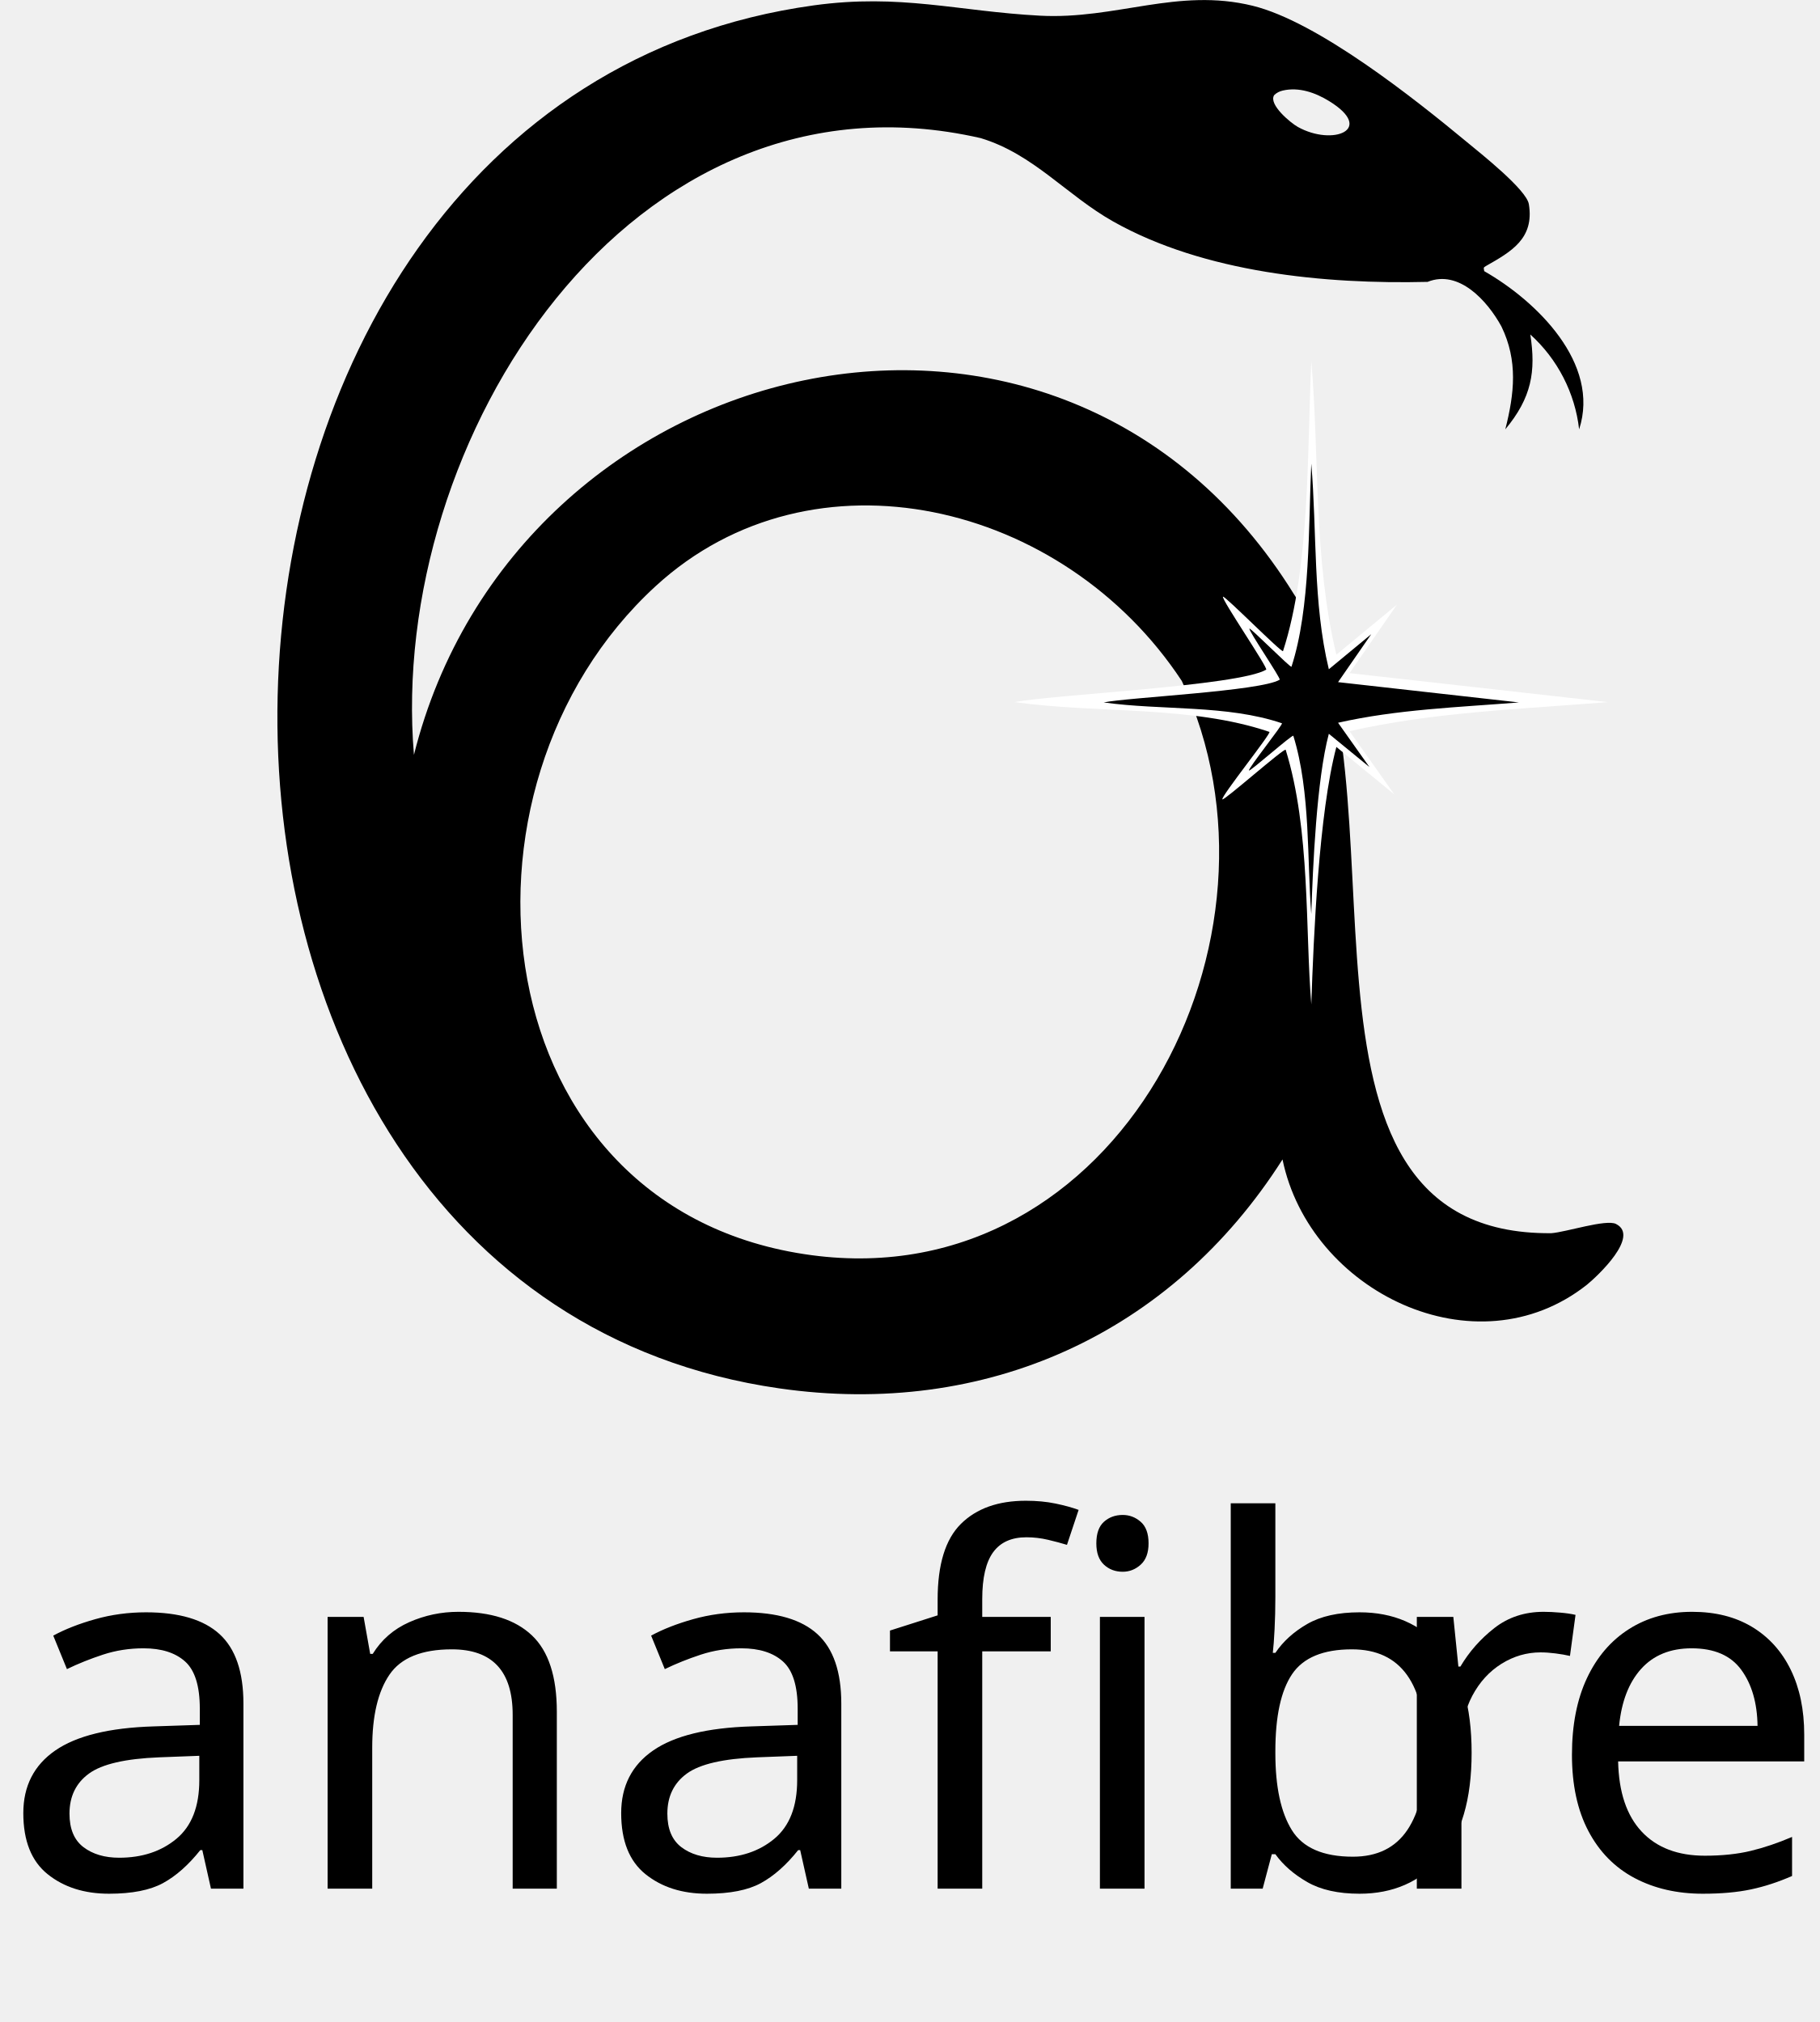
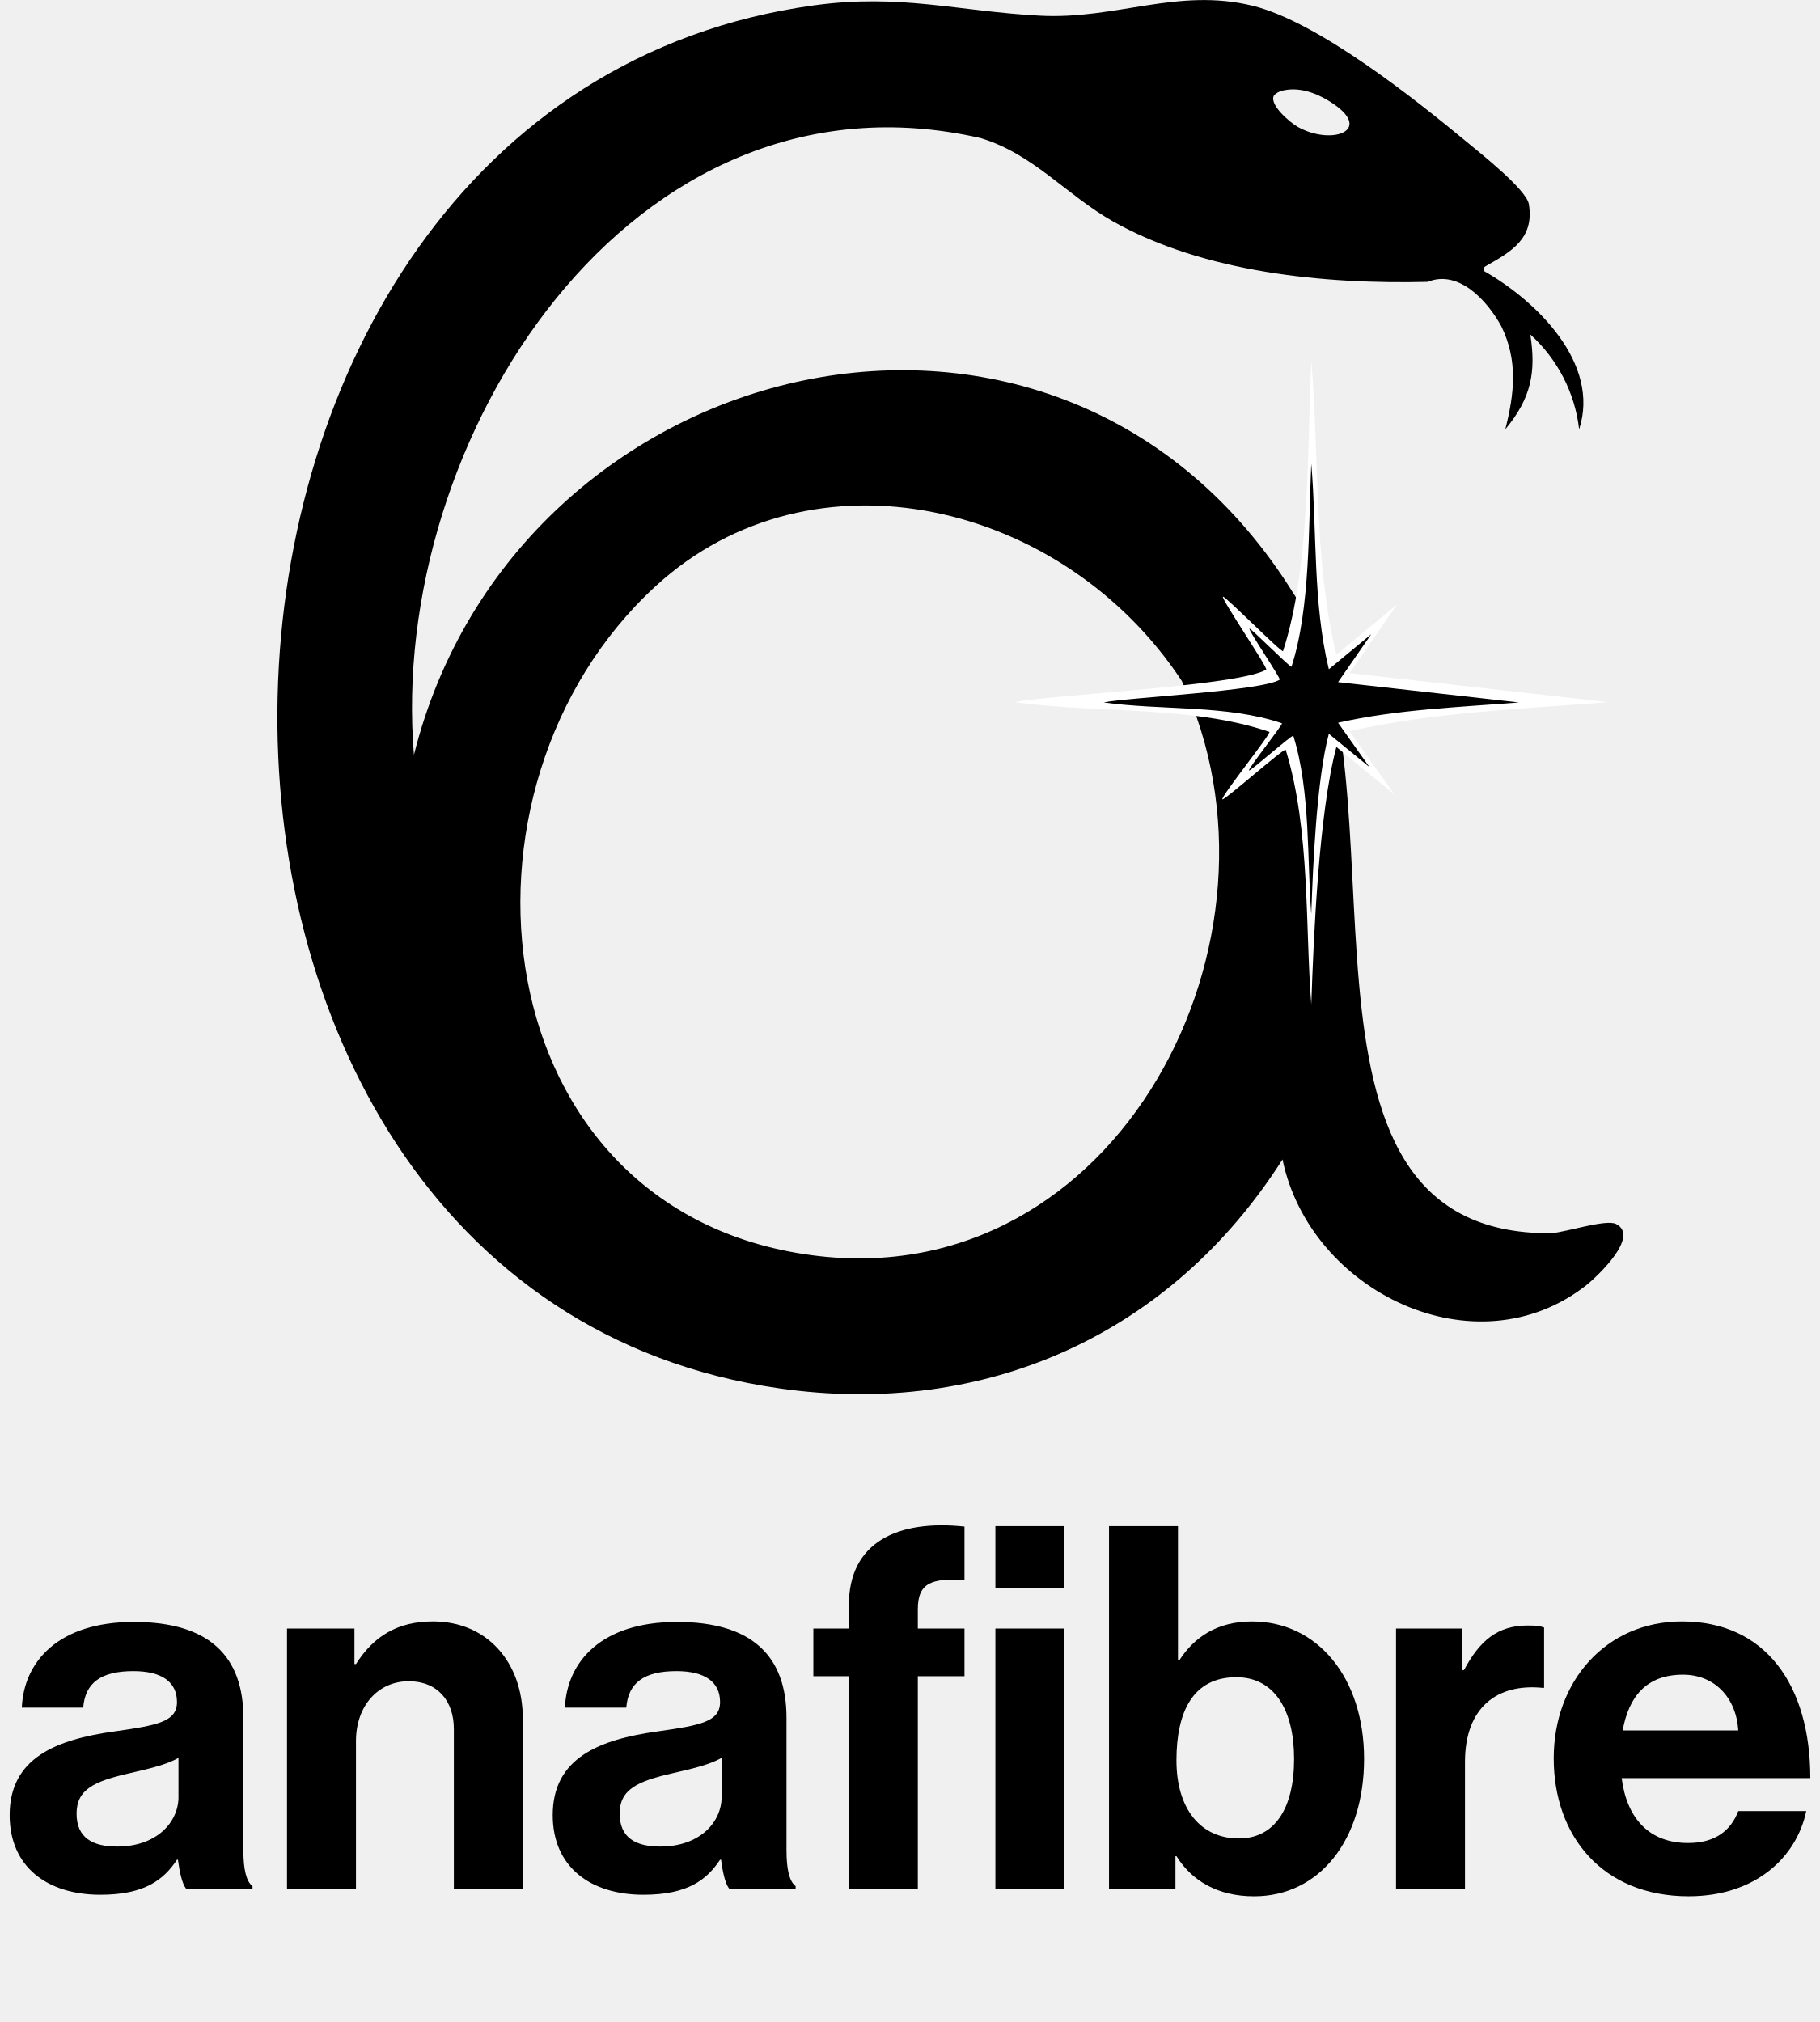
<svg xmlns="http://www.w3.org/2000/svg" id="Layer_1" data-name="Layer 1" viewBox="0 0 690.4 767.14">
  <defs>
    <style>
      .cls-1 {
-         font-family: NHaasGroteskDSPro-65Md, 'Neue Haas Grotesk Display Pro';
-         font-size: 192.37px;
-         font-weight: 500;
-       }
- 
-       .cls-2 {
        fill: #fff;
-       }
- 
-       .cls-3 {
-         letter-spacing: -.01em;
      }
    </style>
  </defs>
  <g>
    <path d="M613.05,464.37c-3.79-1.91-18.92,3.09-24.54,3.5-111.22,1-50.81-173.01-97.6-242.36-88.9-143.64-295.33-93.26-333.88,60.88-9.98-119.34,82.14-264.37,215-233.99,20.04,6.05,32.53,21.65,50.33,31.67,34.45,19.38,80.18,23.82,119.21,22.87,11.85-4.79,22.68,7.17,28,16.92,6.32,13,4.92,25.47,1.47,39.03,9.98-12,11.67-21.93,9.49-35.99,10.29,9.27,16.96,22.17,18.52,35.99,8.16-25.02-16.2-48.72-36-60.01-.17-1.28-.48-1.31.68-1.97,9.45-5.38,18.4-10.33,16.25-23.45-.91-5.53-18.35-19.29-23.46-23.53-20.01-16.58-56.61-45.66-81.27-51.73-28.48-7.01-51.9,5.29-80.75,3.75-31.16-1.66-52.91-8.45-85.81-3.91C44.74,38.48,34.68,489.3,295.66,526.75c78.25,11.23,148.7-20.57,190.87-86.86,10.32,50.14,73.3,80.91,115.51,47.51,4.09-3.35,20.15-18.41,11.01-23.02ZM483.33,36.13c.89-.91,2.04-1.48,3.28-1.77,6.14-1.44,12.42.81,17.58,3.98,17.66,10.85,1.4,17.19-11.83,9.83-2.78-1.54-11.2-8.53-9.02-12.04ZM307.94,476.22c-125.1-16.67-142.85-177.19-59.15-253.9,59.54-54.57,154.67-32.09,199.53,36.03,45.72,97.15-24.05,233.37-140.38,217.87Z" />
    <g>
-       <path class="cls-2" d="M506.96,248.39l22.98-19-17.99,25.99,97.99,11c-32.75,2.65-65.89,3.74-97.99,11.02l16.99,23.99-21.98-18c-6.64,25.02-8.65,71.88-9.51,97.66-2.35-28.26-.28-66.19-9.72-96.58-.4-.95-23.57,19.56-24.01,18.8-.62-1.05,18.55-24.96,17.84-25.59-29.77-10.15-65.3-6.89-96.6-11.3,13.25-2.75,85.17-6.11,95.37-12.32.84-.57-17.03-26.7-16.39-27.67.45-.69,22.38,21.48,22.78,20.64,10.35-31.92,9.15-76.19,10.73-110.07,3.13,36.89.78,75.28,9.51,111.44Z" />
+       <path class="cls-1" d="M506.96,248.39l22.98-19-17.99,25.99,97.99,11c-32.75,2.65-65.89,3.74-97.99,11.02l16.99,23.99-21.98-18c-6.64,25.02-8.65,71.88-9.51,97.66-2.35-28.26-.28-66.19-9.72-96.58-.4-.95-23.57,19.56-24.01,18.8-.62-1.05,18.55-24.96,17.84-25.59-29.77-10.15-65.3-6.89-96.6-11.3,13.25-2.75,85.17-6.11,95.37-12.32.84-.57-17.03-26.7-16.39-27.67.45-.69,22.38,21.48,22.78,20.64,10.35-31.92,9.15-76.19,10.73-110.07,3.13,36.89.78,75.28,9.51,111.44Z" />
      <path d="M504.1,253.91l16.09-13.3-12.59,18.19,68.6,7.7c-22.92,1.85-46.12,2.62-68.6,7.71l11.89,16.79-15.39-12.6c-4.65,17.51-6.05,50.32-6.66,68.36-1.64-19.78-.19-46.33-6.81-67.6-.28-.67-16.5,13.69-16.81,13.16-.43-.74,12.98-17.47,12.49-17.91-20.84-7.1-45.71-4.82-67.62-7.91,9.28-1.92,59.62-4.27,66.76-8.62.59-.4-11.92-18.69-11.47-19.37.31-.48,15.67,15.04,15.95,14.44,7.25-22.34,6.41-53.34,7.51-77.05,2.19,25.82.55,52.7,6.66,78.01Z" />
    </g>
  </g>
-   <text class="cls-1" transform="translate(0 716.55)">
-     <tspan x="0" y="0">anafib</tspan>
-     <tspan class="cls-3" x="521.12" y="0">r</tspan>
-     <tspan x="585.75" y="0">e</tspan>
-   </text>
+   <g>
+     <path d="M67.52,705.58h-.38c-5,7.5-12.12,13.27-29.05,13.27-20.2,0-34.43-10.58-34.43-30.2,0-21.74,17.7-28.66,39.63-31.74,16.35-2.31,23.85-3.66,23.85-11.16s-5.58-11.73-16.54-11.73c-12.31,0-18.27,4.42-19.04,13.85H8.27c.77-17.31,13.66-32.51,42.51-32.51s41.55,13.27,41.55,36.36v50.21c0,7.5,1.15,11.93,3.46,13.66v.96h-25.2c-1.54-1.92-2.5-6.54-3.08-10.96ZM67.71,681.73v-14.81c-4.62,2.69-11.73,4.23-18.27,5.77-13.66,3.08-20.39,6.16-20.39,15.39s6.16,12.5,15.39,12.5c15,0,23.28-9.23,23.28-18.85Z" />
+     <path d="M134.46,631.33h.58c6.73-10.58,15.77-16.16,29.24-16.16,20.39,0,34.05,15.39,34.05,36.93v64.44h-26.16v-60.6c0-10.58-6.16-18.08-17.12-18.08-11.54,0-20.01,9.23-20.01,22.7v55.98h-26.16v-98.68h25.58v13.47Z" />
+     <path d="M273.54,705.58h-.38c-5,7.5-12.12,13.27-29.05,13.27-20.2,0-34.43-10.58-34.43-30.2,0-21.74,17.7-28.66,39.63-31.74,16.35-2.31,23.85-3.66,23.85-11.16s-5.58-11.73-16.54-11.73c-12.31,0-18.27,4.42-19.04,13.85h-23.28c.77-17.31,13.66-32.51,42.51-32.51s41.55,13.27,41.55,36.36v50.21c0,7.5,1.15,11.93,3.46,13.66v.96h-25.2c-1.54-1.92-2.5-6.54-3.08-10.96ZM273.74,681.73v-14.81c-4.62,2.69-11.73,4.23-18.27,5.77-13.66,3.08-20.39,6.16-20.39,15.39s6.16,12.5,15.39,12.5c15,0,23.28-9.23,23.28-18.85Z" />
+     <path d="M308.55,617.86h13.47v-8.85c0-24.05,18.66-32.51,43.86-29.82v20.2c-12.31-.58-17.7.96-17.7,11.16v7.31h17.7v18.08h-17.7v80.6h-26.16v-80.6h-13.47v-18.08ZM377.61,579.01h26.16v23.47h-26.16v-23.47ZM377.61,617.86h26.16v98.68h-26.16v-98.68Z" />
+     <path d="M446.29,704.24h-.38v12.31h-25.2v-137.54h26.16v50.79h.58c5.39-8.27,13.85-14.62,27.51-14.62,24.82,0,42.51,21.35,42.51,52.13s-16.93,52.13-41.74,52.13c-13.85,0-23.66-5.96-29.43-15.2ZM490.92,667.3c0-18.28-7.31-30.97-21.93-30.97-16.54,0-22.7,13.27-22.7,31.55s9.04,29.62,23.66,29.62c13.47,0,20.97-11.16,20.97-30.2Z" />
+     <path d="M554.78,633.64h.58c5.96-11.16,12.7-16.93,24.24-16.93,2.89,0,4.62.19,6.16.77v22.89h-.58c-17.12-1.73-29.43,7.31-29.43,28.09v48.09h-26.16v-98.68h25.2v15.77Z" />
+     <path d="M589.41,667.11c0-29.24,19.81-51.94,48.67-51.94,31.74,0,48.67,24.24,48.67,59.44h-71.56c1.92,15.2,10.39,24.62,25.2,24.62,10.2,0,16.16-4.62,19.04-12.12h25.78c-3.66,17.51-19.24,32.32-44.63,32.32-32.7,0-51.17-22.89-51.17-52.32ZM615.57,656.53h43.86c-.77-12.5-9.04-21.16-20.97-21.16-13.85,0-20.58,8.27-22.89,21.16Z" />
+   </g>
</svg>
